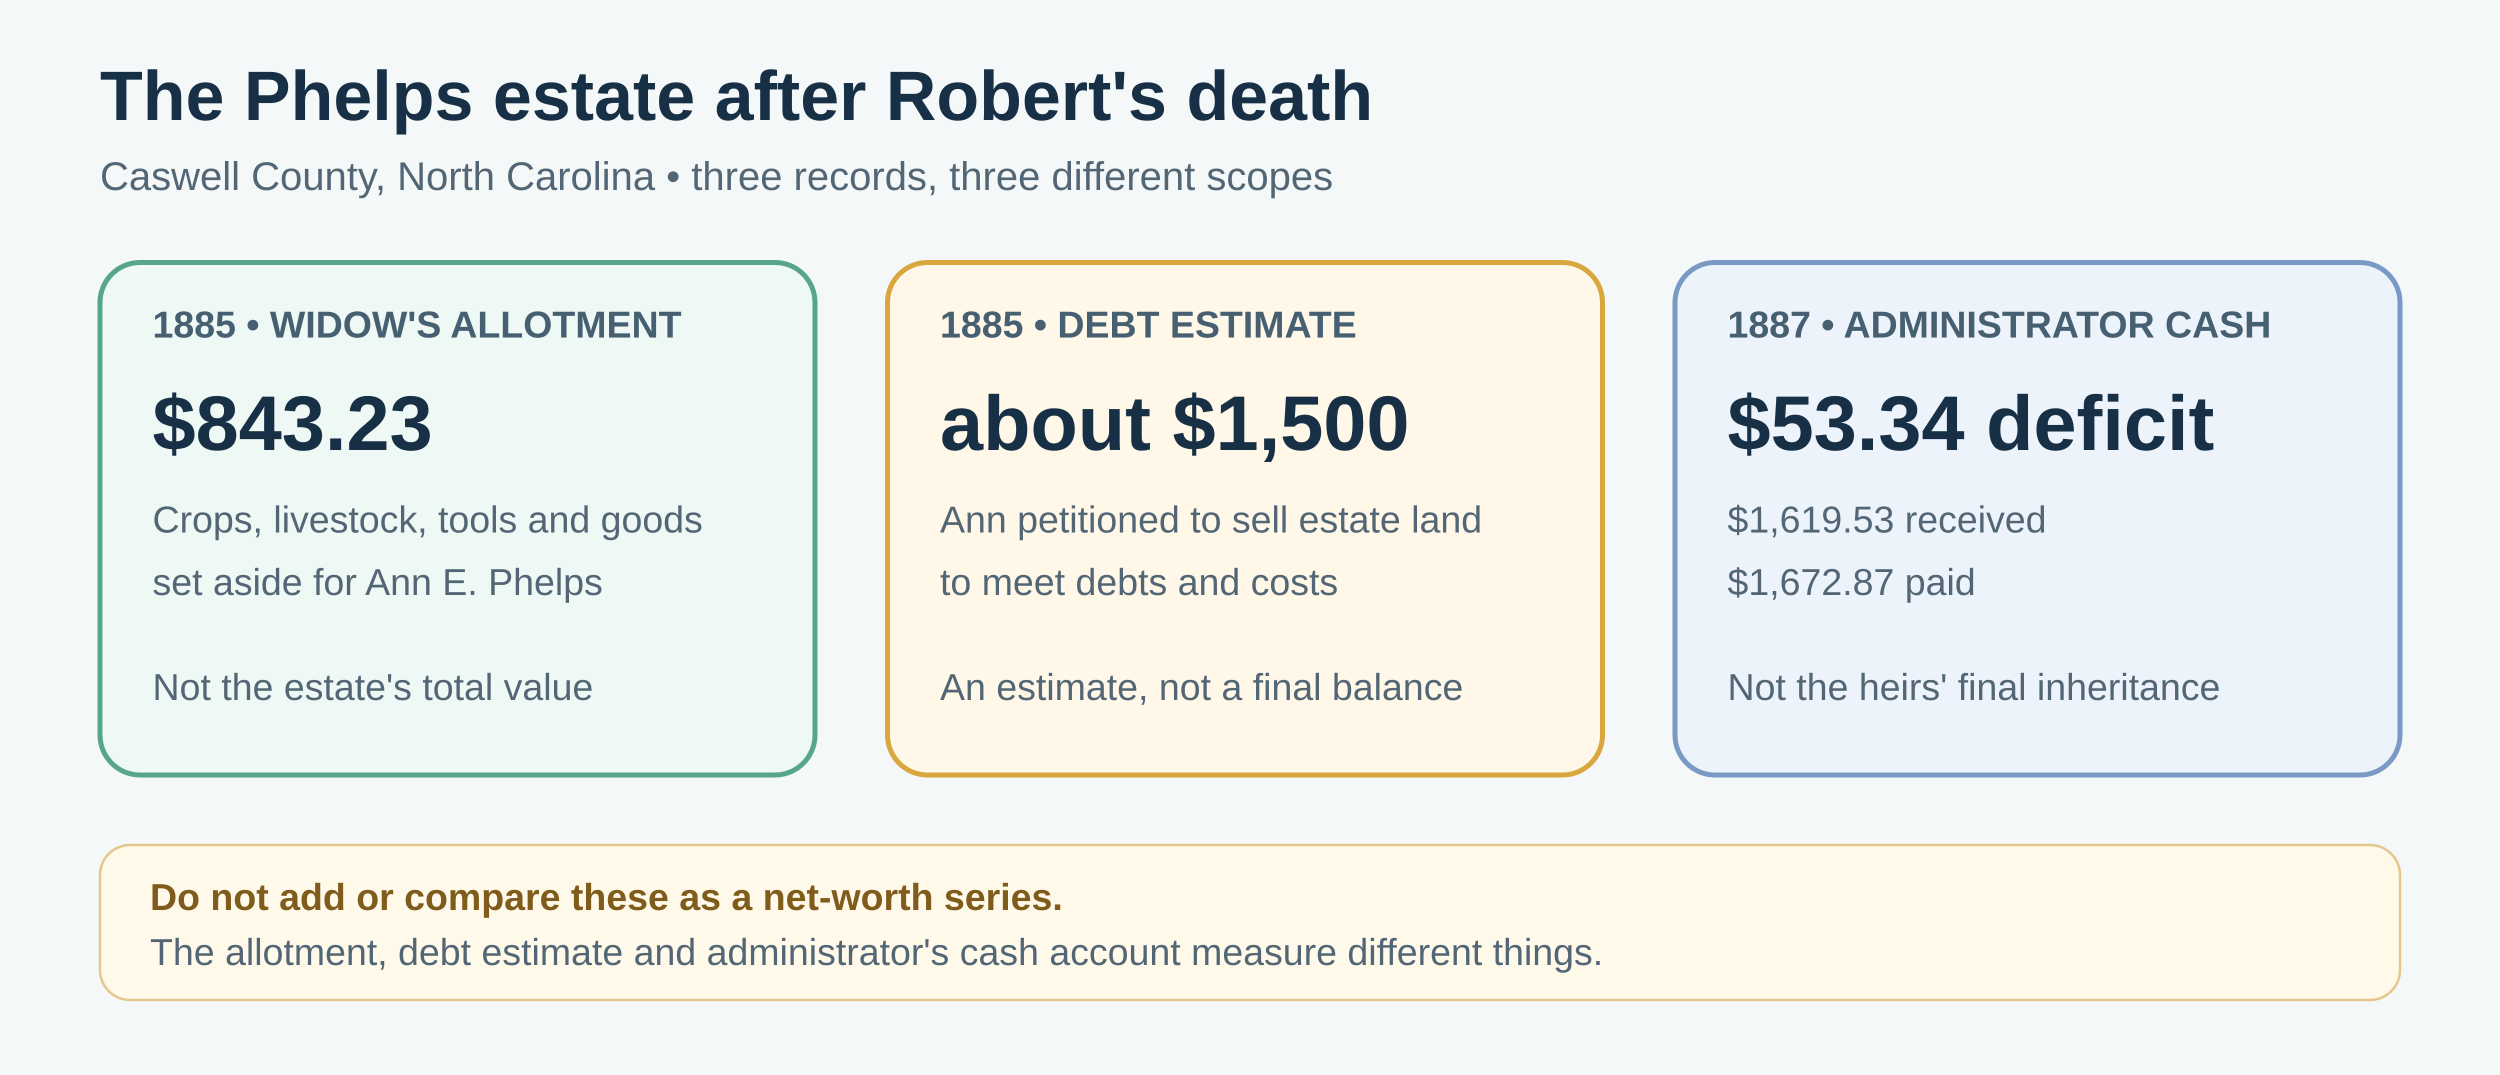
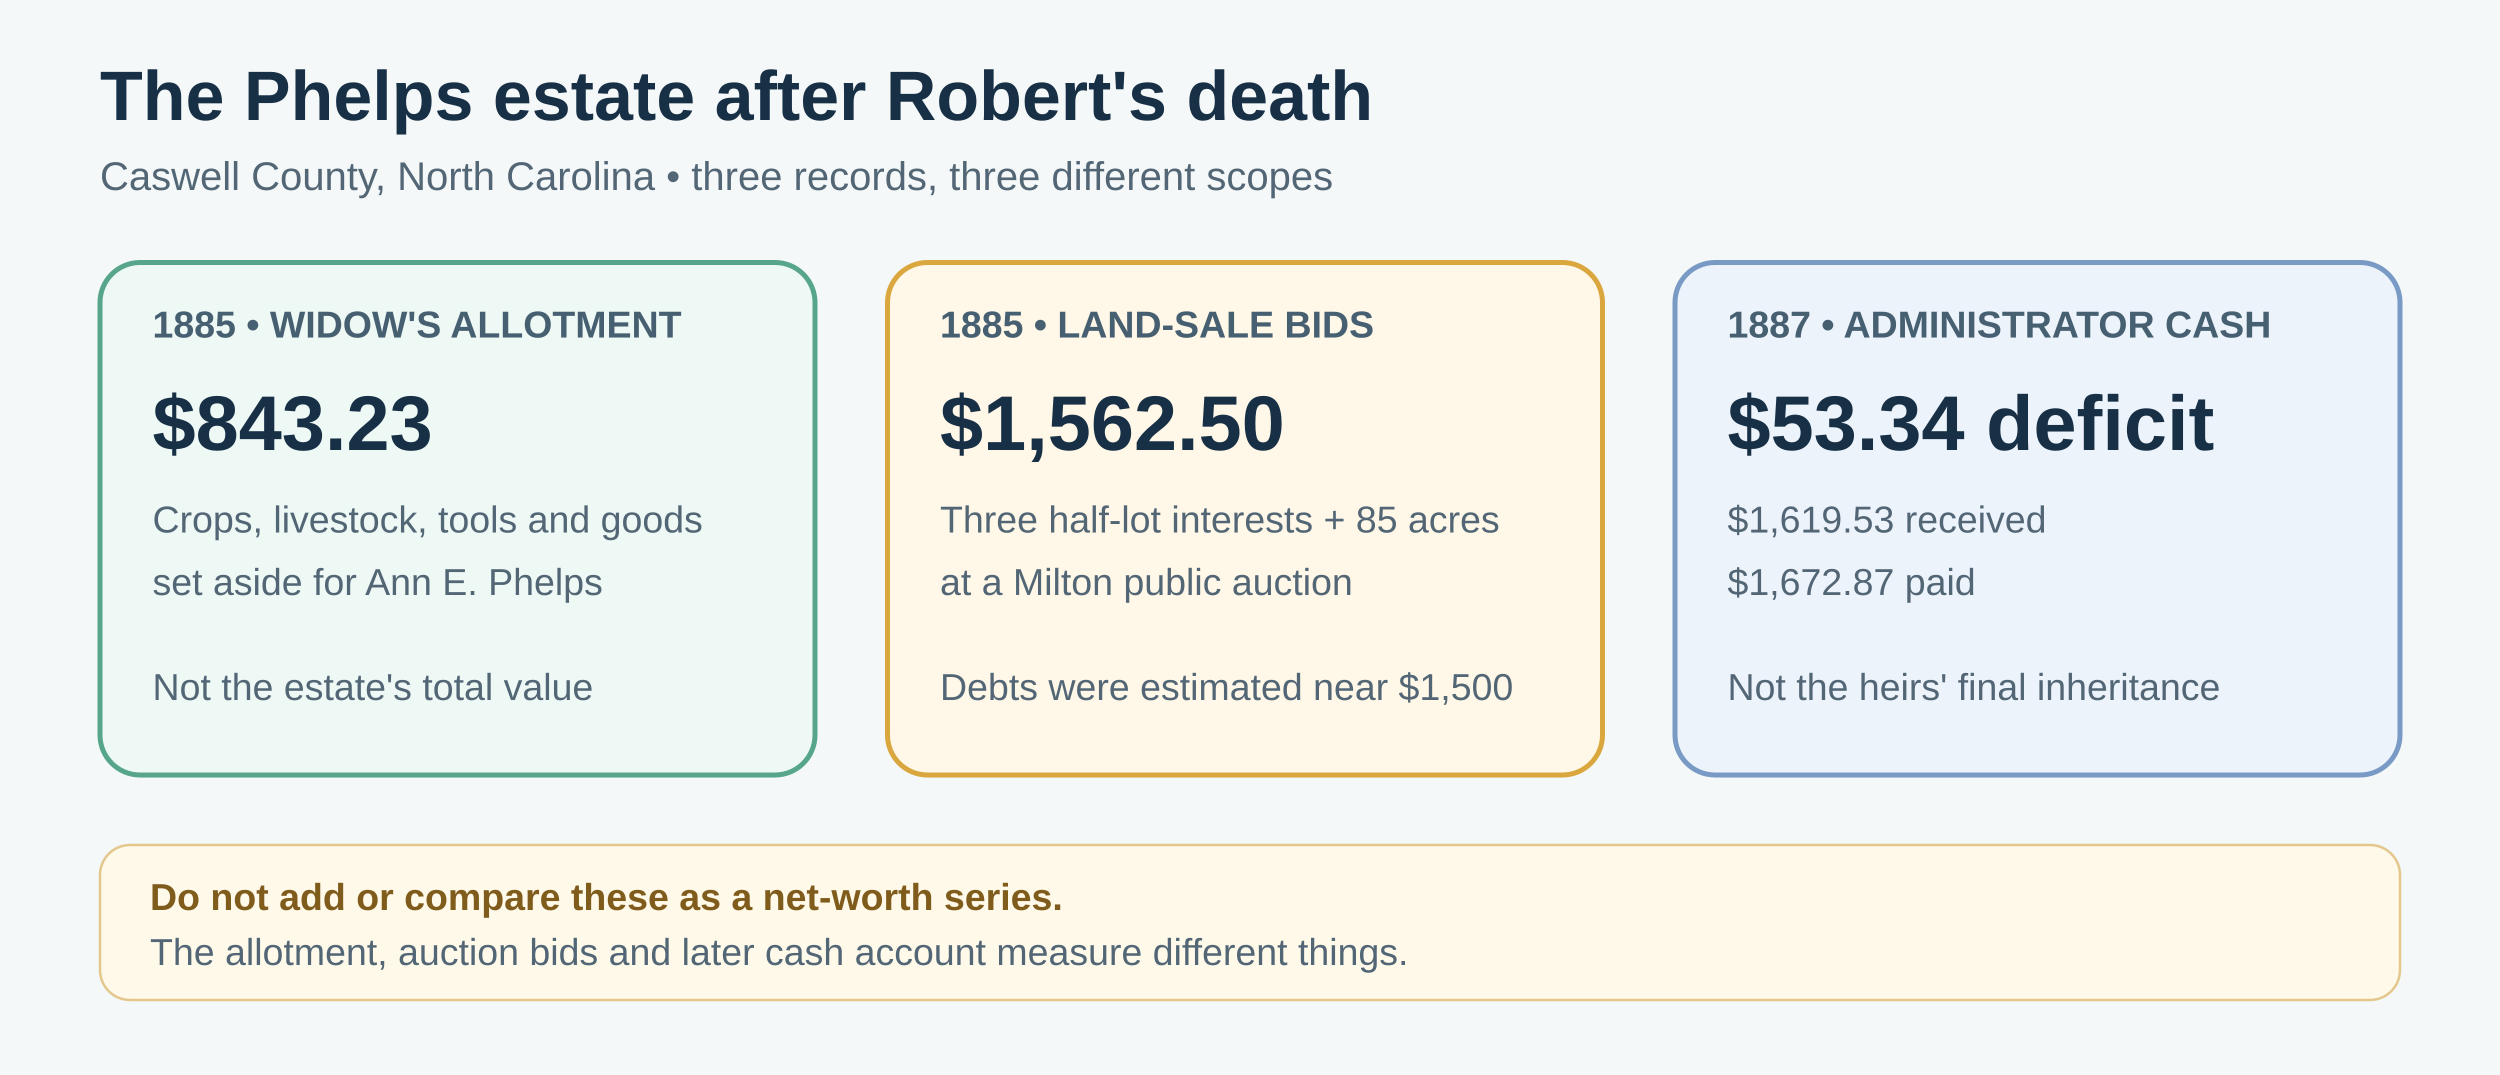
<svg xmlns="http://www.w3.org/2000/svg" viewBox="0 0 1000 430" role="img" aria-labelledby="title desc">
  <style>
    text { font-family: Arial, Helvetica, sans-serif; fill: #173046 }
    .title { font-size: 28px; font-weight: 700 }
    .sub { font-size: 16px; fill: #526675 }
    .tag { font-size: 15px; font-weight: 700; fill: #476071 }
    .number { font-size: 31px; font-weight: 700 }
    .detail { font-size: 15px; fill: #526675 }
    .note { font-size: 15px; font-weight: 700; fill: #805c1c }
  </style>
  <rect width="1000" height="430" fill="#f5f8f8" />
  <text class="title" x="40" y="48">The Phelps estate after Robert's death</text>
  <text class="sub" x="40" y="76">Caswell County, North Carolina • three records, three different scopes</text>
  <rect x="40" y="105" width="286" height="205" rx="16" fill="#eef8f5" stroke="#57a58b" stroke-width="2" />
  <text class="tag" x="61" y="135">1885 • WIDOW'S ALLOTMENT</text>
  <text class="number" x="61" y="180">$843.23</text>
  <text class="detail" x="61" y="213">Crops, livestock, tools and goods</text>
  <text class="detail" x="61" y="238">set aside for Ann E. Phelps</text>
  <text class="detail" x="61" y="280">Not the estate's total value</text>
  <rect x="355" y="105" width="286" height="205" rx="16" fill="#fff7e7" stroke="#daa63e" stroke-width="2" />
-   <text class="tag" x="376" y="135">1885 • DEBT ESTIMATE</text>
-   <text class="number" x="376" y="180">about $1,500</text>
-   <text class="detail" x="376" y="213">Ann petitioned to sell estate land</text>
-   <text class="detail" x="376" y="238">to meet debts and costs</text>
-   <text class="detail" x="376" y="280">An estimate, not a final balance</text>
+   <text class="tag" x="376" y="135">1885 • LAND-SALE BIDS</text>
+   <text class="number" x="376" y="180">$1,562.50</text>
+   <text class="detail" x="376" y="213">Three half-lot interests + 85 acres</text>
+   <text class="detail" x="376" y="238">at a Milton public auction</text>
+   <text class="detail" x="376" y="280">Debts were estimated near $1,500</text>
  <rect x="670" y="105" width="290" height="205" rx="16" fill="#edf3fb" stroke="#789ac5" stroke-width="2" />
  <text class="tag" x="691" y="135">1887 • ADMINISTRATOR CASH</text>
  <text class="number" x="691" y="180">$53.34 deficit</text>
  <text class="detail" x="691" y="213">$1,619.53 received</text>
  <text class="detail" x="691" y="238">$1,672.87 paid</text>
  <text class="detail" x="691" y="280">Not the heirs' final inheritance</text>
  <rect x="40" y="338" width="920" height="62" rx="12" fill="#fff9ea" stroke="#e3c78d" />
  <text class="note" x="60" y="364">Do not add or compare these as a net-worth series.</text>
-   <text class="detail" x="60" y="386">The allotment, debt estimate and administrator's cash account measure different things.</text>
+   <text class="detail" x="60" y="386">The allotment, auction bids and later cash account measure different things.</text>
</svg>
